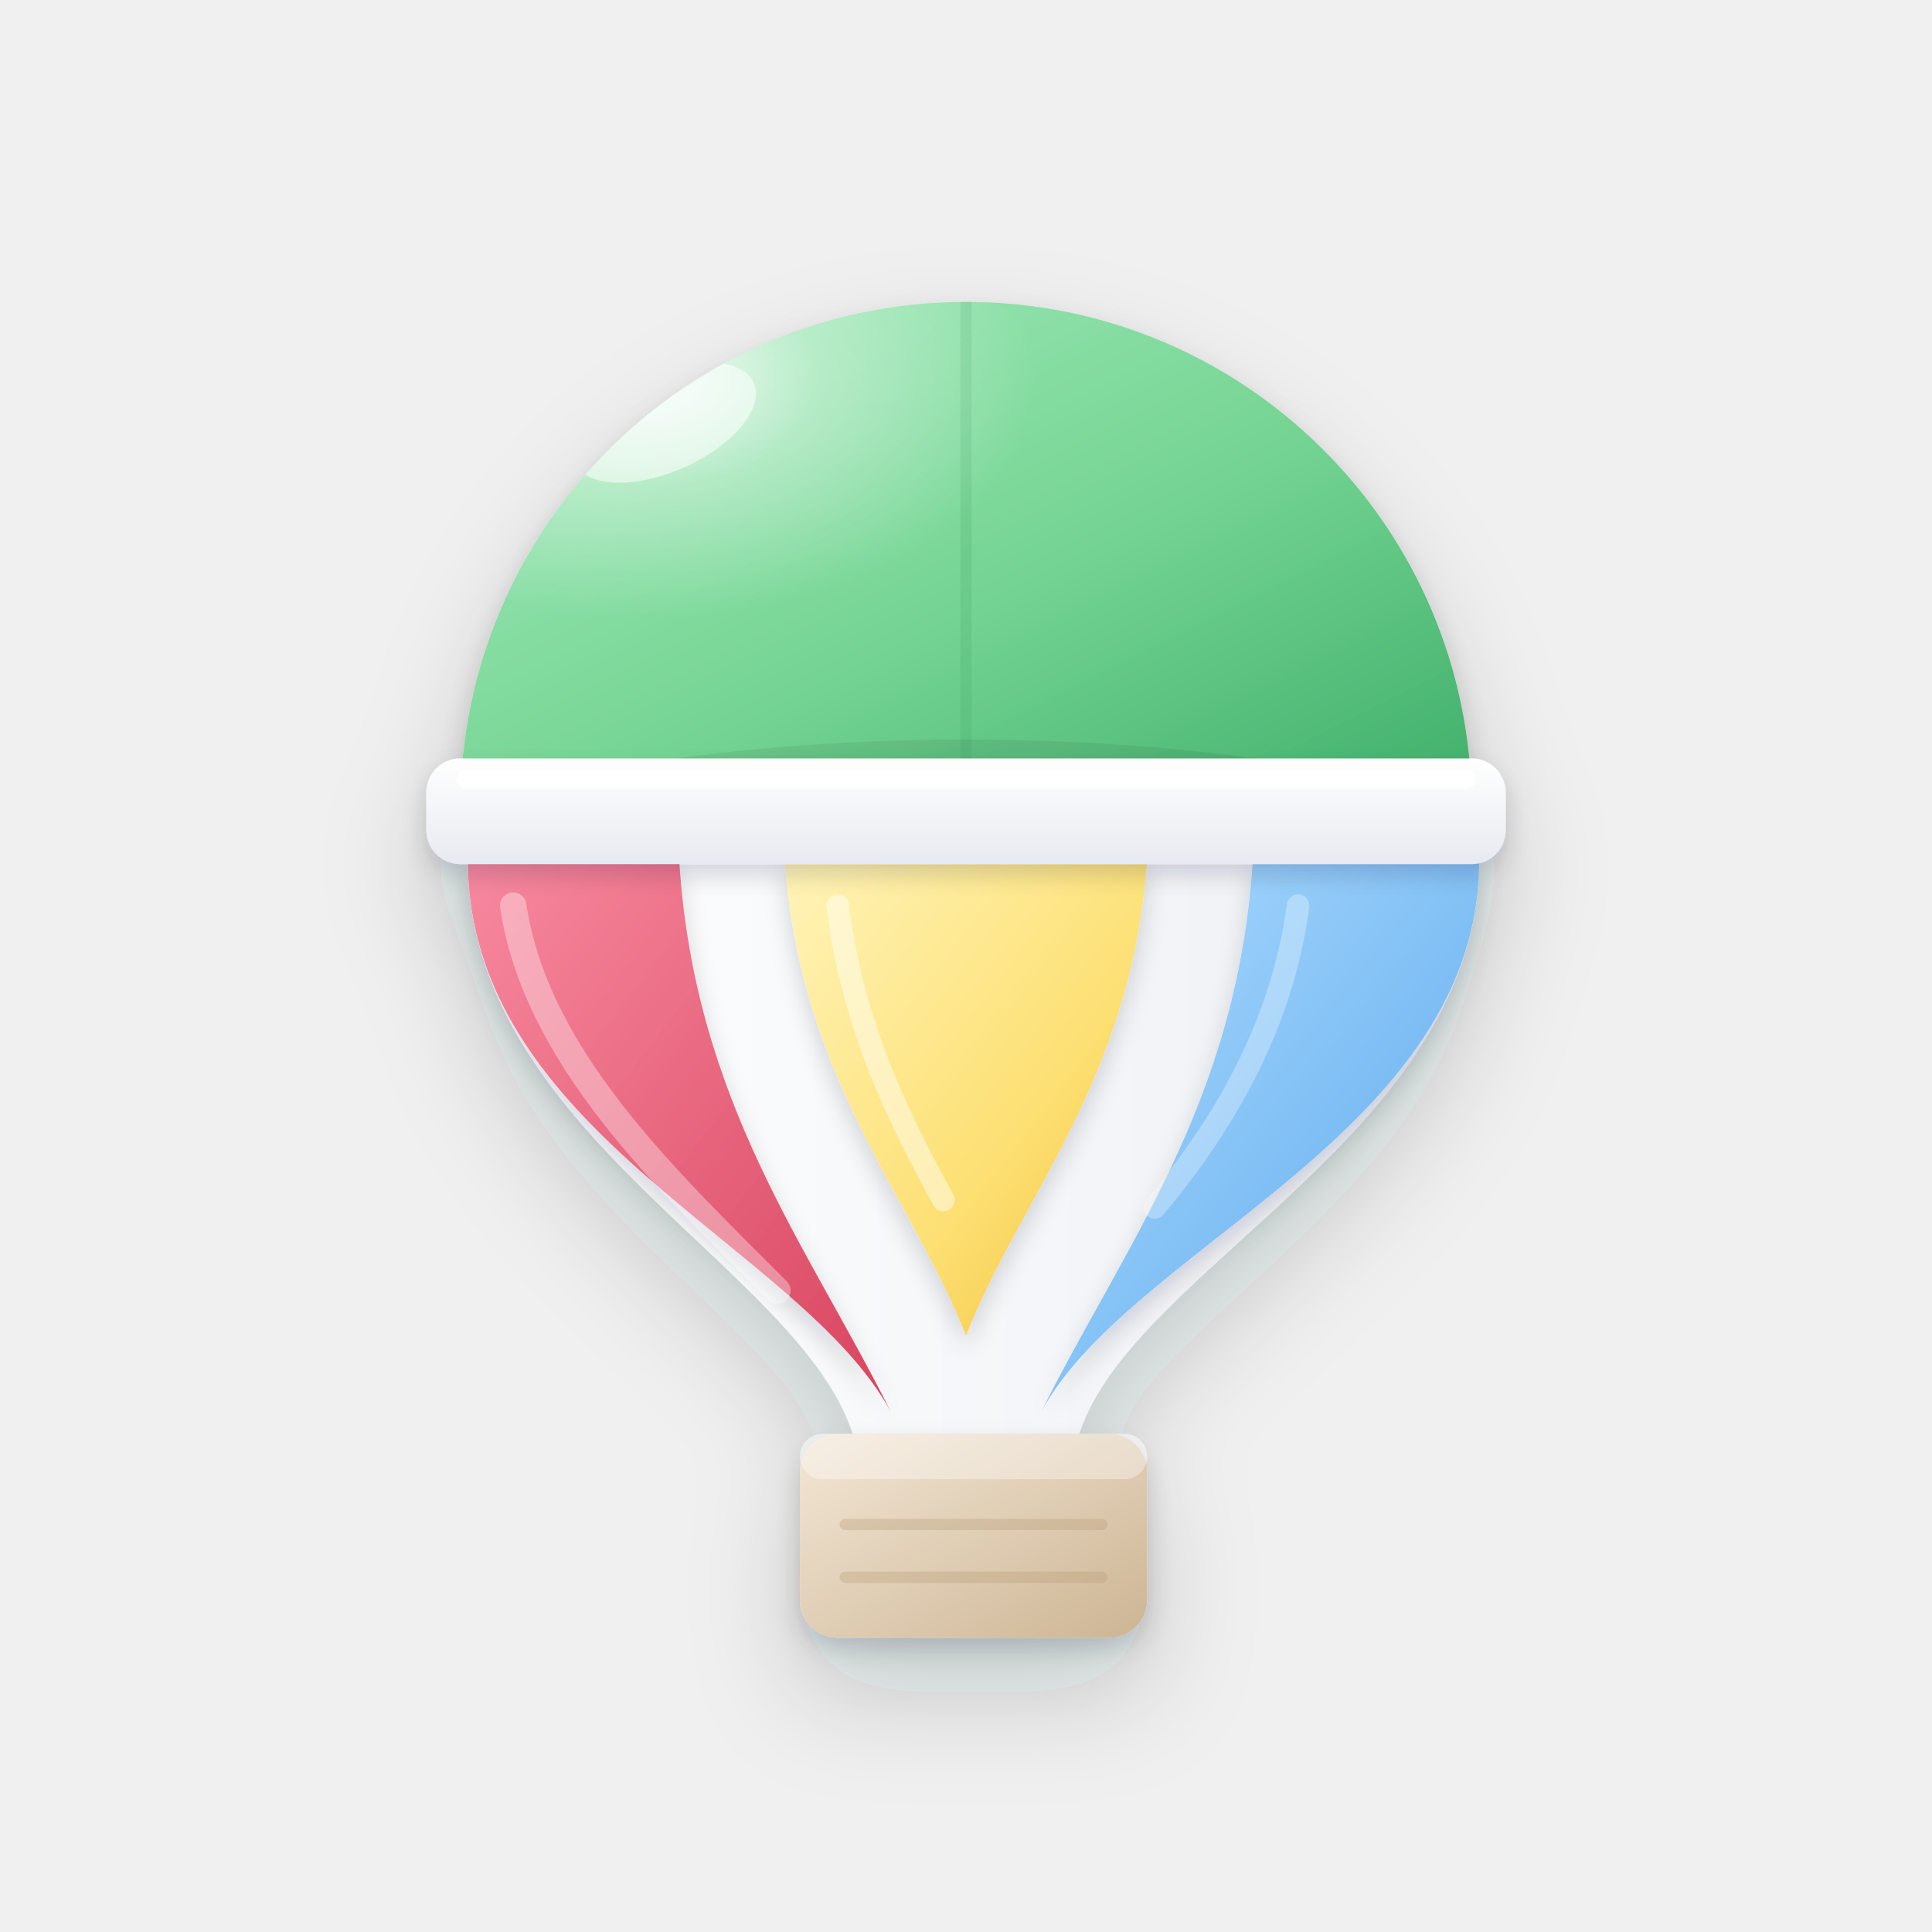
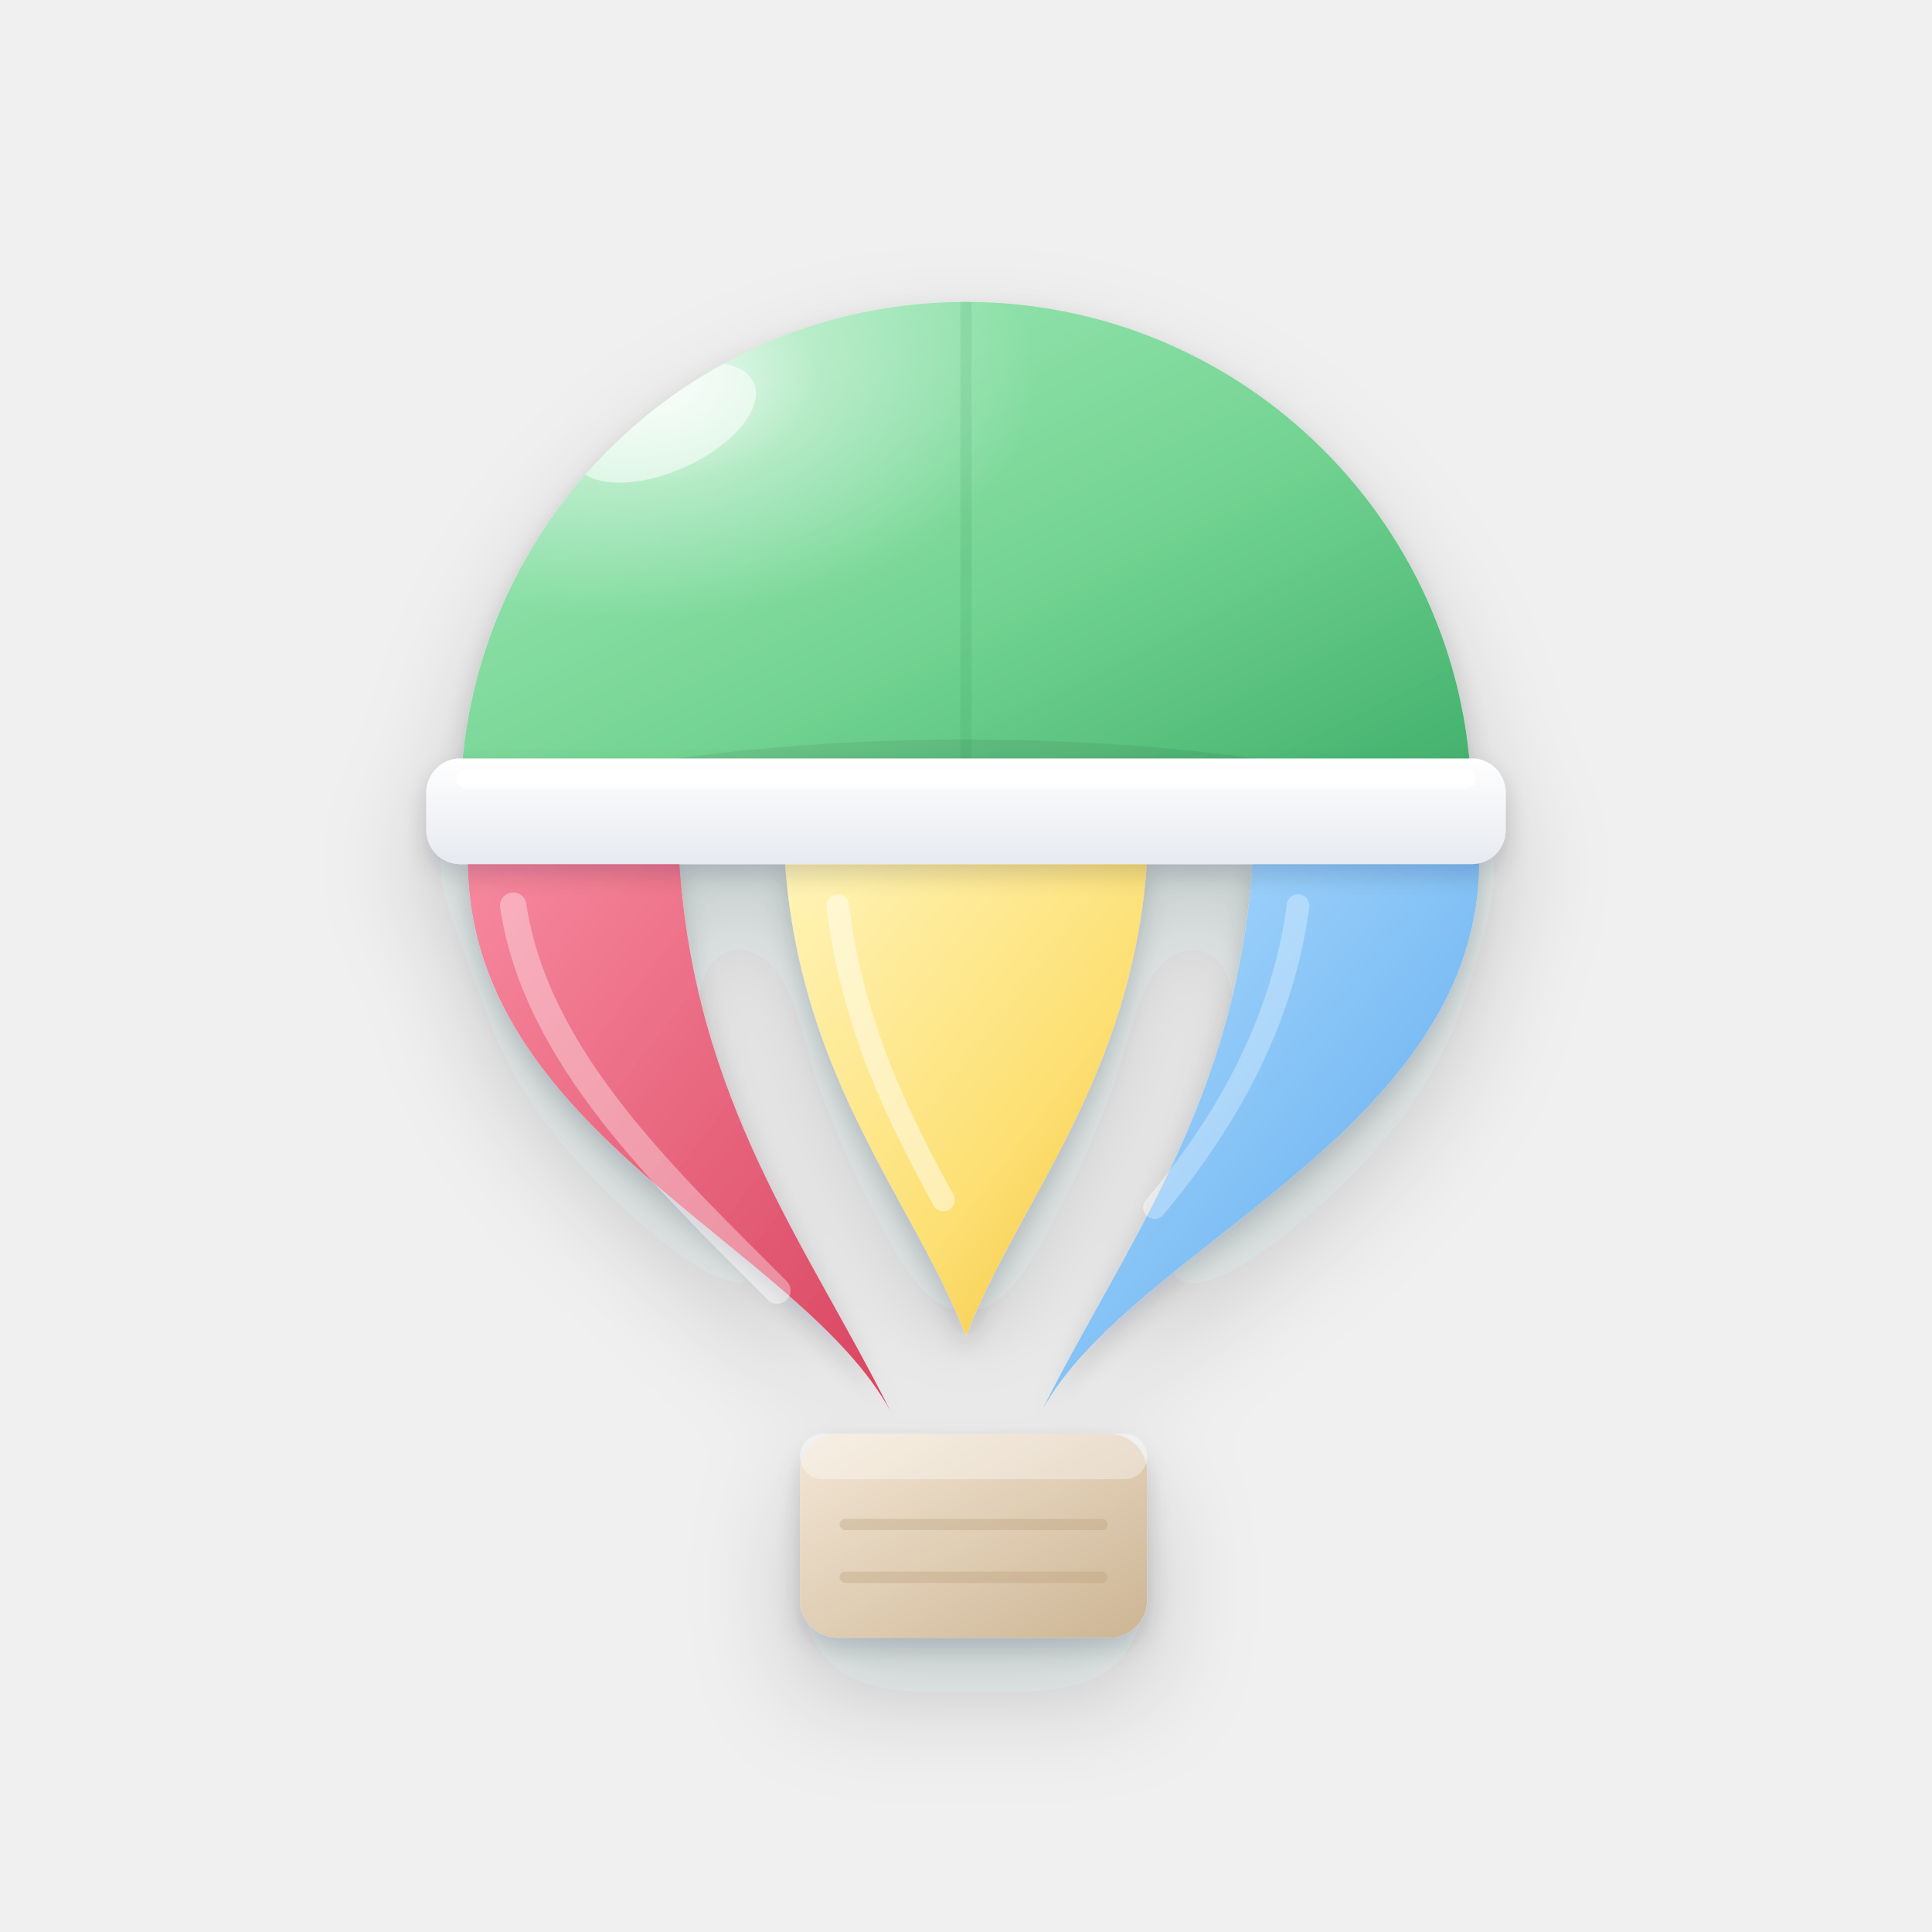
<svg xmlns="http://www.w3.org/2000/svg" viewBox="0 0 512 512">
  <defs>
    <linearGradient id="dome" x1="0" y1="0" x2="1" y2="1">
      <stop offset="0" stop-color="#a6ecbd" />
      <stop offset="0.55" stop-color="#74d493" />
      <stop offset="1" stop-color="#3fae6a" />
    </linearGradient>
    <linearGradient id="red" x1="0" y1="0" x2="1" y2="1">
      <stop offset="0" stop-color="#f7899f" />
      <stop offset="1" stop-color="#d9445f" />
    </linearGradient>
    <linearGradient id="yellow" x1="0" y1="0" x2="1" y2="1">
      <stop offset="0" stop-color="#fff4b8" />
      <stop offset="0.6" stop-color="#fde074" />
      <stop offset="1" stop-color="#f2c13a" />
    </linearGradient>
    <linearGradient id="blue" x1="0" y1="0" x2="1" y2="1">
      <stop offset="0" stop-color="#aedcff" />
      <stop offset="1" stop-color="#5ba8ec" />
-     </linearGradient>
-     <linearGradient id="rib" x1="0" y1="0" x2="1" y2="0">
-       <stop offset="0" stop-color="#ffffff" />
-       <stop offset="1" stop-color="#eceff4" />
    </linearGradient>
    <linearGradient id="band" x1="0" y1="0" x2="0" y2="1">
      <stop offset="0" stop-color="#ffffff" />
      <stop offset="1" stop-color="#e7eaf0" />
    </linearGradient>
    <linearGradient id="basket" x1="0" y1="0" x2="1" y2="1">
      <stop offset="0" stop-color="#f3e7d6" />
      <stop offset="1" stop-color="#cdb594" />
    </linearGradient>
    <radialGradient id="gloss" cx="0.32" cy="0.28" r="0.55">
      <stop offset="0" stop-color="#ffffff" stop-opacity="0.95" />
      <stop offset="0.45" stop-color="#ffffff" stop-opacity="0.35" />
      <stop offset="1" stop-color="#ffffff" stop-opacity="0" />
    </radialGradient>
    <filter id="panel" x="-20%" y="-20%" width="140%" height="150%">
      <feDropShadow dx="0" dy="3" stdDeviation="3" flood-color="#1b1d24" flood-opacity="0.16" />
    </filter>
    <filter id="drop" x="-30%" y="-20%" width="160%" height="160%">
      <feDropShadow dx="0" dy="14" stdDeviation="14" flood-color="#1b1d24" flood-opacity="0.18" />
    </filter>
    <clipPath id="domeClip">
      <path d="M122 214 A134 134 0 0 1 390 214 Z" />
    </clipPath>
  </defs>
  <g filter="url(#drop)">
-     <path d="M124 228 L392 228 C392 300 300 336 286 380 L226 380 C212 336 124 300 124 228 Z" fill="url(#rib)" />
    <g filter="url(#panel)">
      <path d="M124 228 L180 228 C184 292 214 330 236 374 C212 330 124 300 124 228 Z" fill="url(#red)" />
      <path d="M392 228 L332 228 C328 292 298 330 276 374 C300 330 392 300 392 228 Z" fill="url(#blue)" />
      <path d="M208 228 L304 228 C300 286 270 318 256 354 C242 318 212 286 208 228 Z" fill="url(#yellow)" />
    </g>
    <path d="M136 240 C142 280 176 312 206 342" stroke="#ffffff" stroke-opacity="0.35" stroke-width="7" stroke-linecap="round" fill="none" />
    <path d="M222 240 C226 272 238 296 250 318" stroke="#ffffff" stroke-opacity="0.45" stroke-width="6" stroke-linecap="round" fill="none" />
    <path d="M344 240 C340 270 326 296 306 320" stroke="#ffffff" stroke-opacity="0.3" stroke-width="6" stroke-linecap="round" fill="none" />
    <g filter="url(#panel)">
      <path d="M122 214 A134 134 0 0 1 390 214 Z" fill="url(#dome)" />
    </g>
    <g clip-path="url(#domeClip)">
      <path d="M256 80 L256 214" stroke="#3fa466" stroke-opacity="0.18" stroke-width="3" />
      <ellipse cx="256" cy="232" rx="150" ry="36" fill="#1b1d24" fill-opacity="0.08" />
      <ellipse cx="204" cy="126" rx="96" ry="58" fill="url(#gloss)" />
      <ellipse cx="176" cy="112" rx="26" ry="13" fill="#ffffff" fill-opacity="0.55" transform="rotate(-24 176 112)" />
    </g>
    <g filter="url(#panel)">
      <rect x="113" y="201" width="286" height="28" rx="9" fill="url(#band)" />
    </g>
    <rect x="121" y="204" width="270" height="5" rx="2.5" fill="#ffffff" fill-opacity="0.9" />
    <g filter="url(#panel)">
      <rect x="212" y="380" width="92" height="54" rx="10" fill="url(#basket)" />
    </g>
    <rect x="212" y="380" width="92" height="12" rx="6" fill="#ffffff" fill-opacity="0.35" />
    <path d="M224 404 H292 M224 418 H292" stroke="#b79d79" stroke-opacity="0.35" stroke-width="3" stroke-linecap="round" />
  </g>
</svg>
